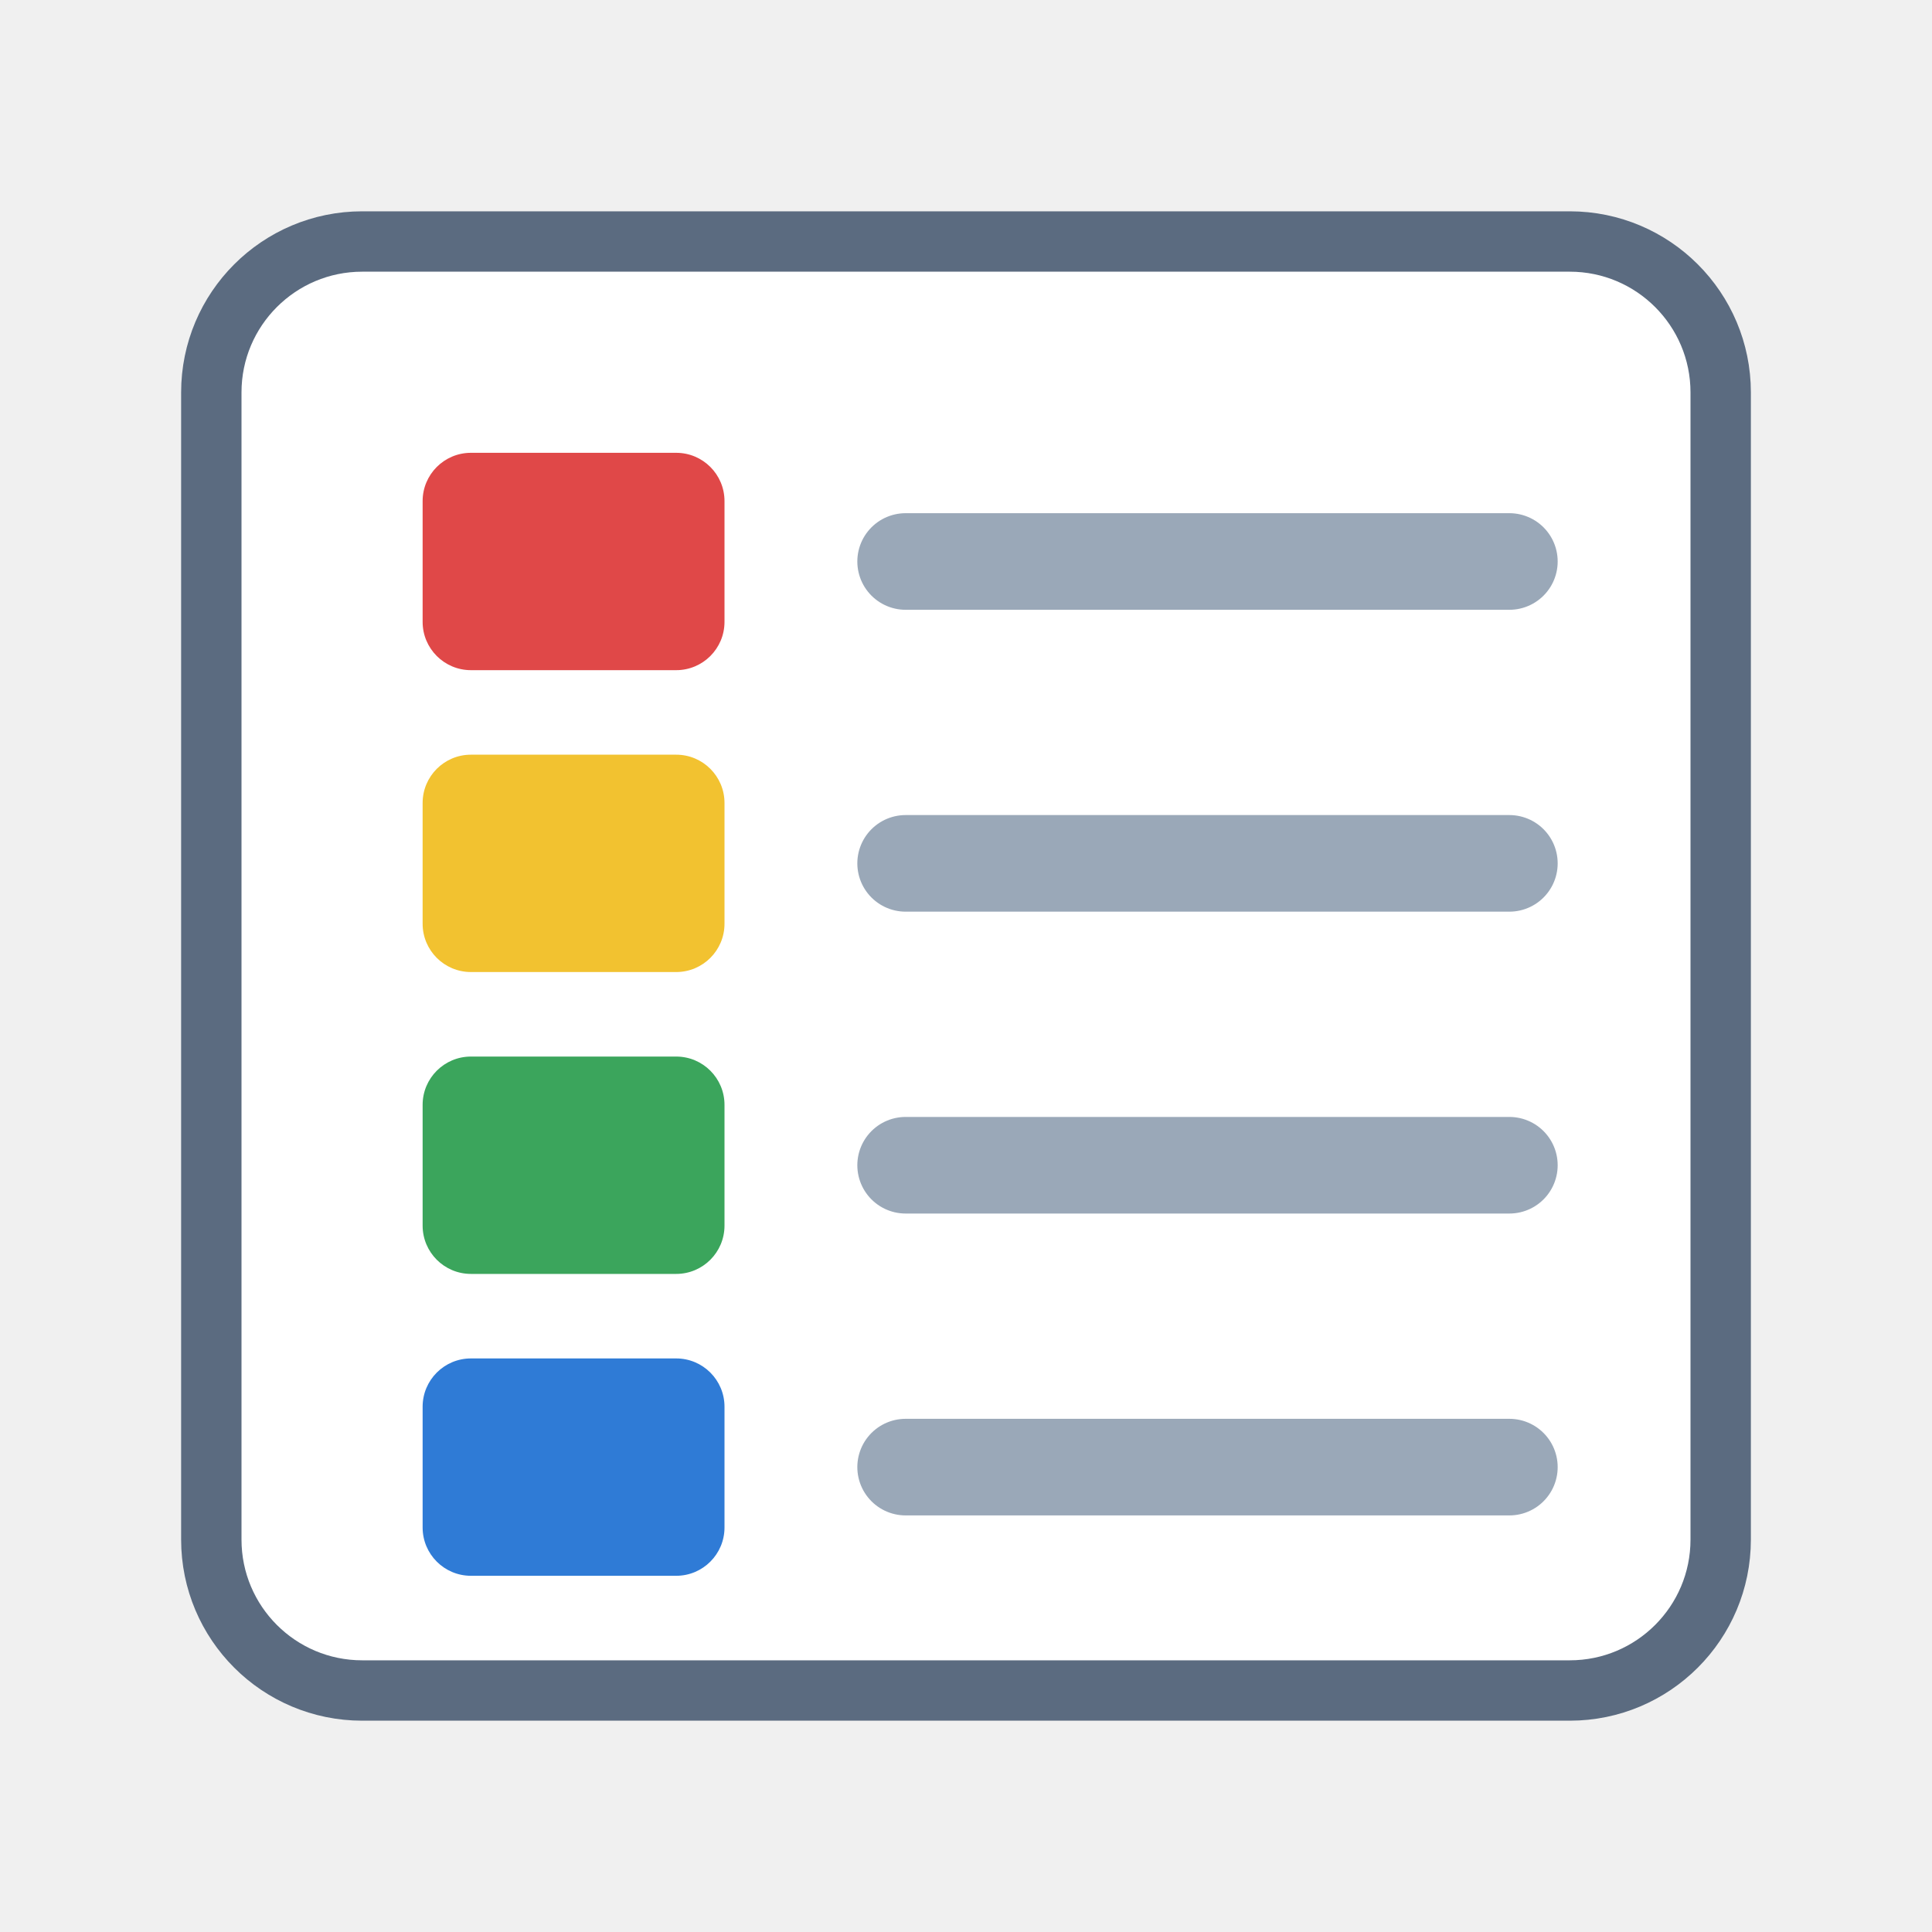
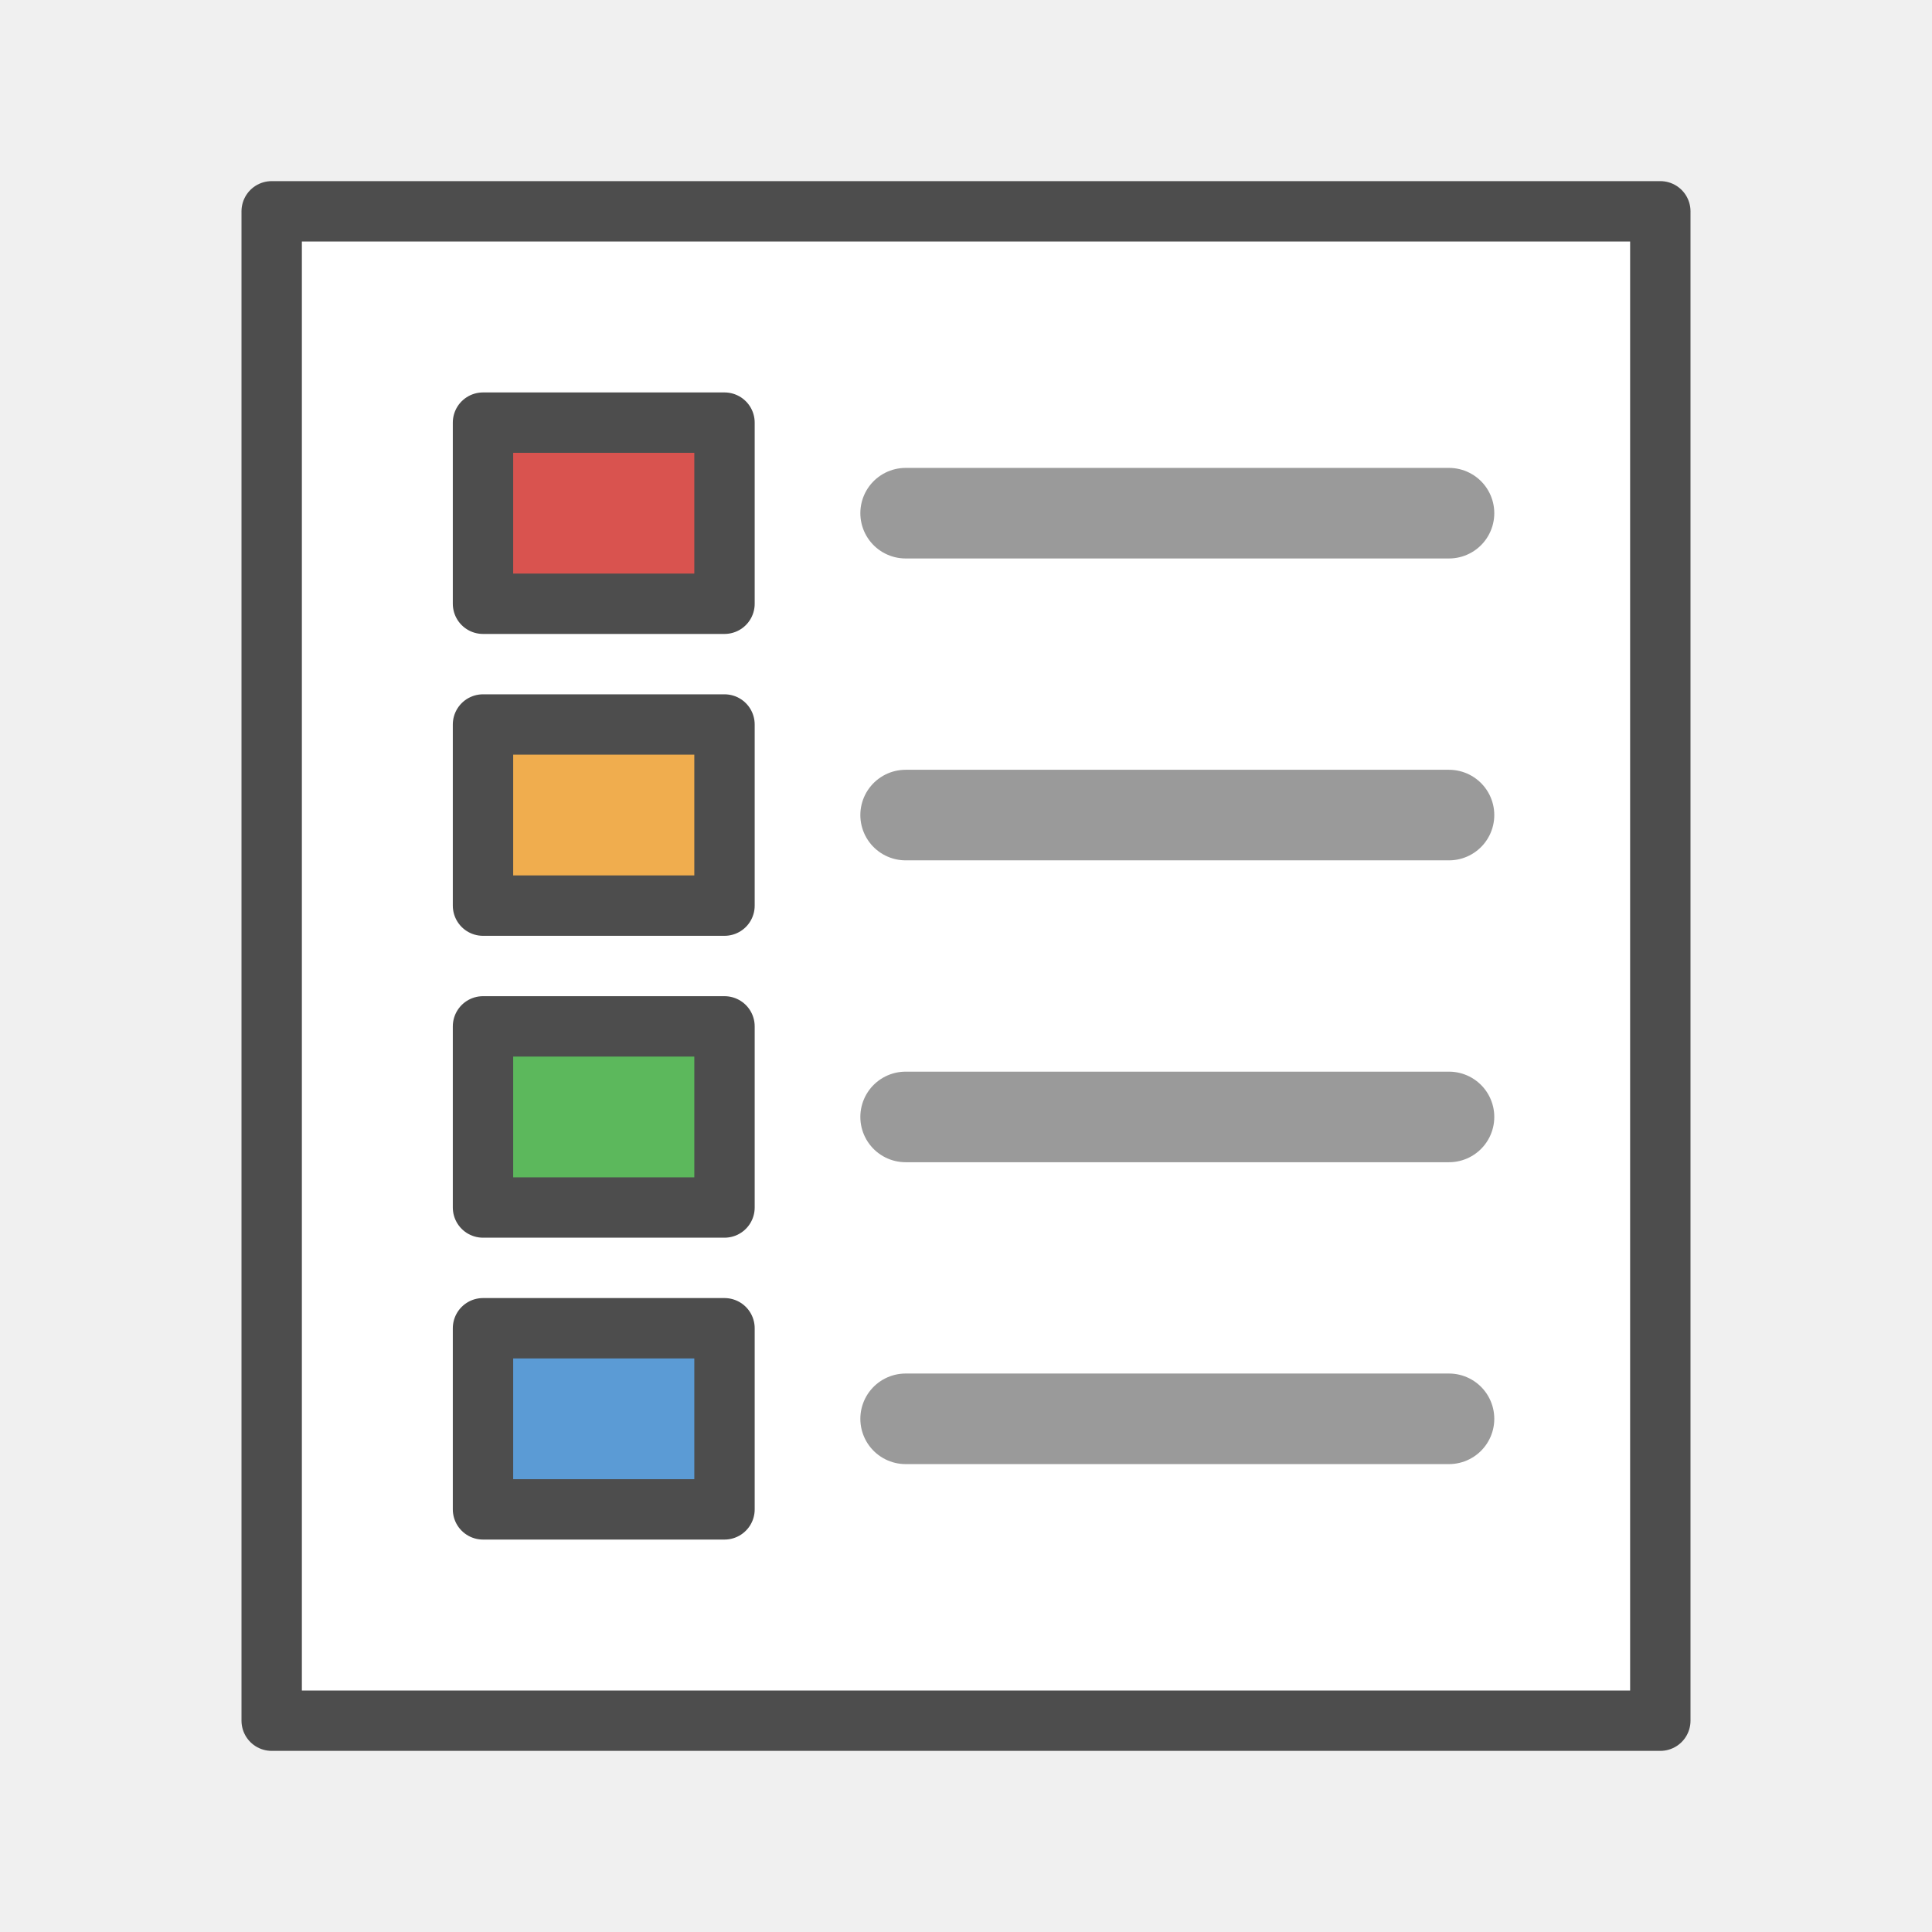
- <svg xmlns="http://www.w3.org/2000/svg" width="32" height="32" viewBox="0 0 32 32">
-   <defs>
-     <linearGradient id="v1scale" x1="0" y1="1" x2="0" y2="0">
-       <stop offset="0" stop-color="#2F7BD6" />
-       <stop offset="0.35" stop-color="#3BA55C" />
-       <stop offset="0.65" stop-color="#F2C230" />
-       <stop offset="1" stop-color="#E04848" />
-     </linearGradient>
-   </defs>
-   <rect x="3.5" y="4" width="25" height="24" rx="2.5" fill="white" stroke="#5B6B80" stroke-width="1" />
-   <rect x="7" y="7.5" width="5" height="3.6" rx="0.8" fill="#E04848" />
-   <line x1="15" y1="9.3" x2="25" y2="9.3" stroke="#9AA8B8" stroke-width="1.6" stroke-linecap="round" />
-   <rect x="7" y="12.5" width="5" height="3.6" rx="0.8" fill="#F2C230" />
-   <line x1="15" y1="14.3" x2="25" y2="14.3" stroke="#9AA8B8" stroke-width="1.6" stroke-linecap="round" />
-   <rect x="7" y="17.5" width="5" height="3.6" rx="0.8" fill="#3BA55C" />
-   <line x1="15" y1="19.3" x2="25" y2="19.3" stroke="#9AA8B8" stroke-width="1.6" stroke-linecap="round" />
-   <rect x="7" y="22.5" width="5" height="3.6" rx="0.8" fill="#2F7BD6" />
-   <line x1="15" y1="24.3" x2="25" y2="24.3" stroke="#9AA8B8" stroke-width="1.6" stroke-linecap="round" />
+ <svg xmlns="http://www.w3.org/2000/svg" width="32" height="32" viewBox="0 0 32 32" shape-rendering="geometricPrecision">
+   <rect x="4.5" y="3.5" width="23" height="25" rx="0" fill="#FFFFFF" stroke="#4D4D4D" stroke-width="1" stroke-linejoin="round" stroke-linecap="round" />
+   <rect x="8" y="7" width="4" height="3" fill="#D9534F" stroke="#4D4D4D" stroke-width="1" stroke-linejoin="round" stroke-linecap="round" />
+   <line x1="15" y1="8.5" x2="24" y2="8.5" stroke="#9A9A9A" stroke-width="1.5" stroke-linecap="round" />
+   <rect x="8" y="12" width="4" height="3" fill="#F0AD4E" stroke="#4D4D4D" stroke-width="1" stroke-linejoin="round" stroke-linecap="round" />
+   <line x1="15" y1="13.5" x2="24" y2="13.5" stroke="#9A9A9A" stroke-width="1.5" stroke-linecap="round" />
+   <rect x="8" y="17" width="4" height="3" fill="#5CB85C" stroke="#4D4D4D" stroke-width="1" stroke-linejoin="round" stroke-linecap="round" />
+   <line x1="15" y1="18.5" x2="24" y2="18.5" stroke="#9A9A9A" stroke-width="1.5" stroke-linecap="round" />
+   <rect x="8" y="22" width="4" height="3" fill="#5B9BD5" stroke="#4D4D4D" stroke-width="1" stroke-linejoin="round" stroke-linecap="round" />
+   <line x1="15" y1="23.5" x2="24" y2="23.5" stroke="#9A9A9A" stroke-width="1.5" stroke-linecap="round" />
</svg>
